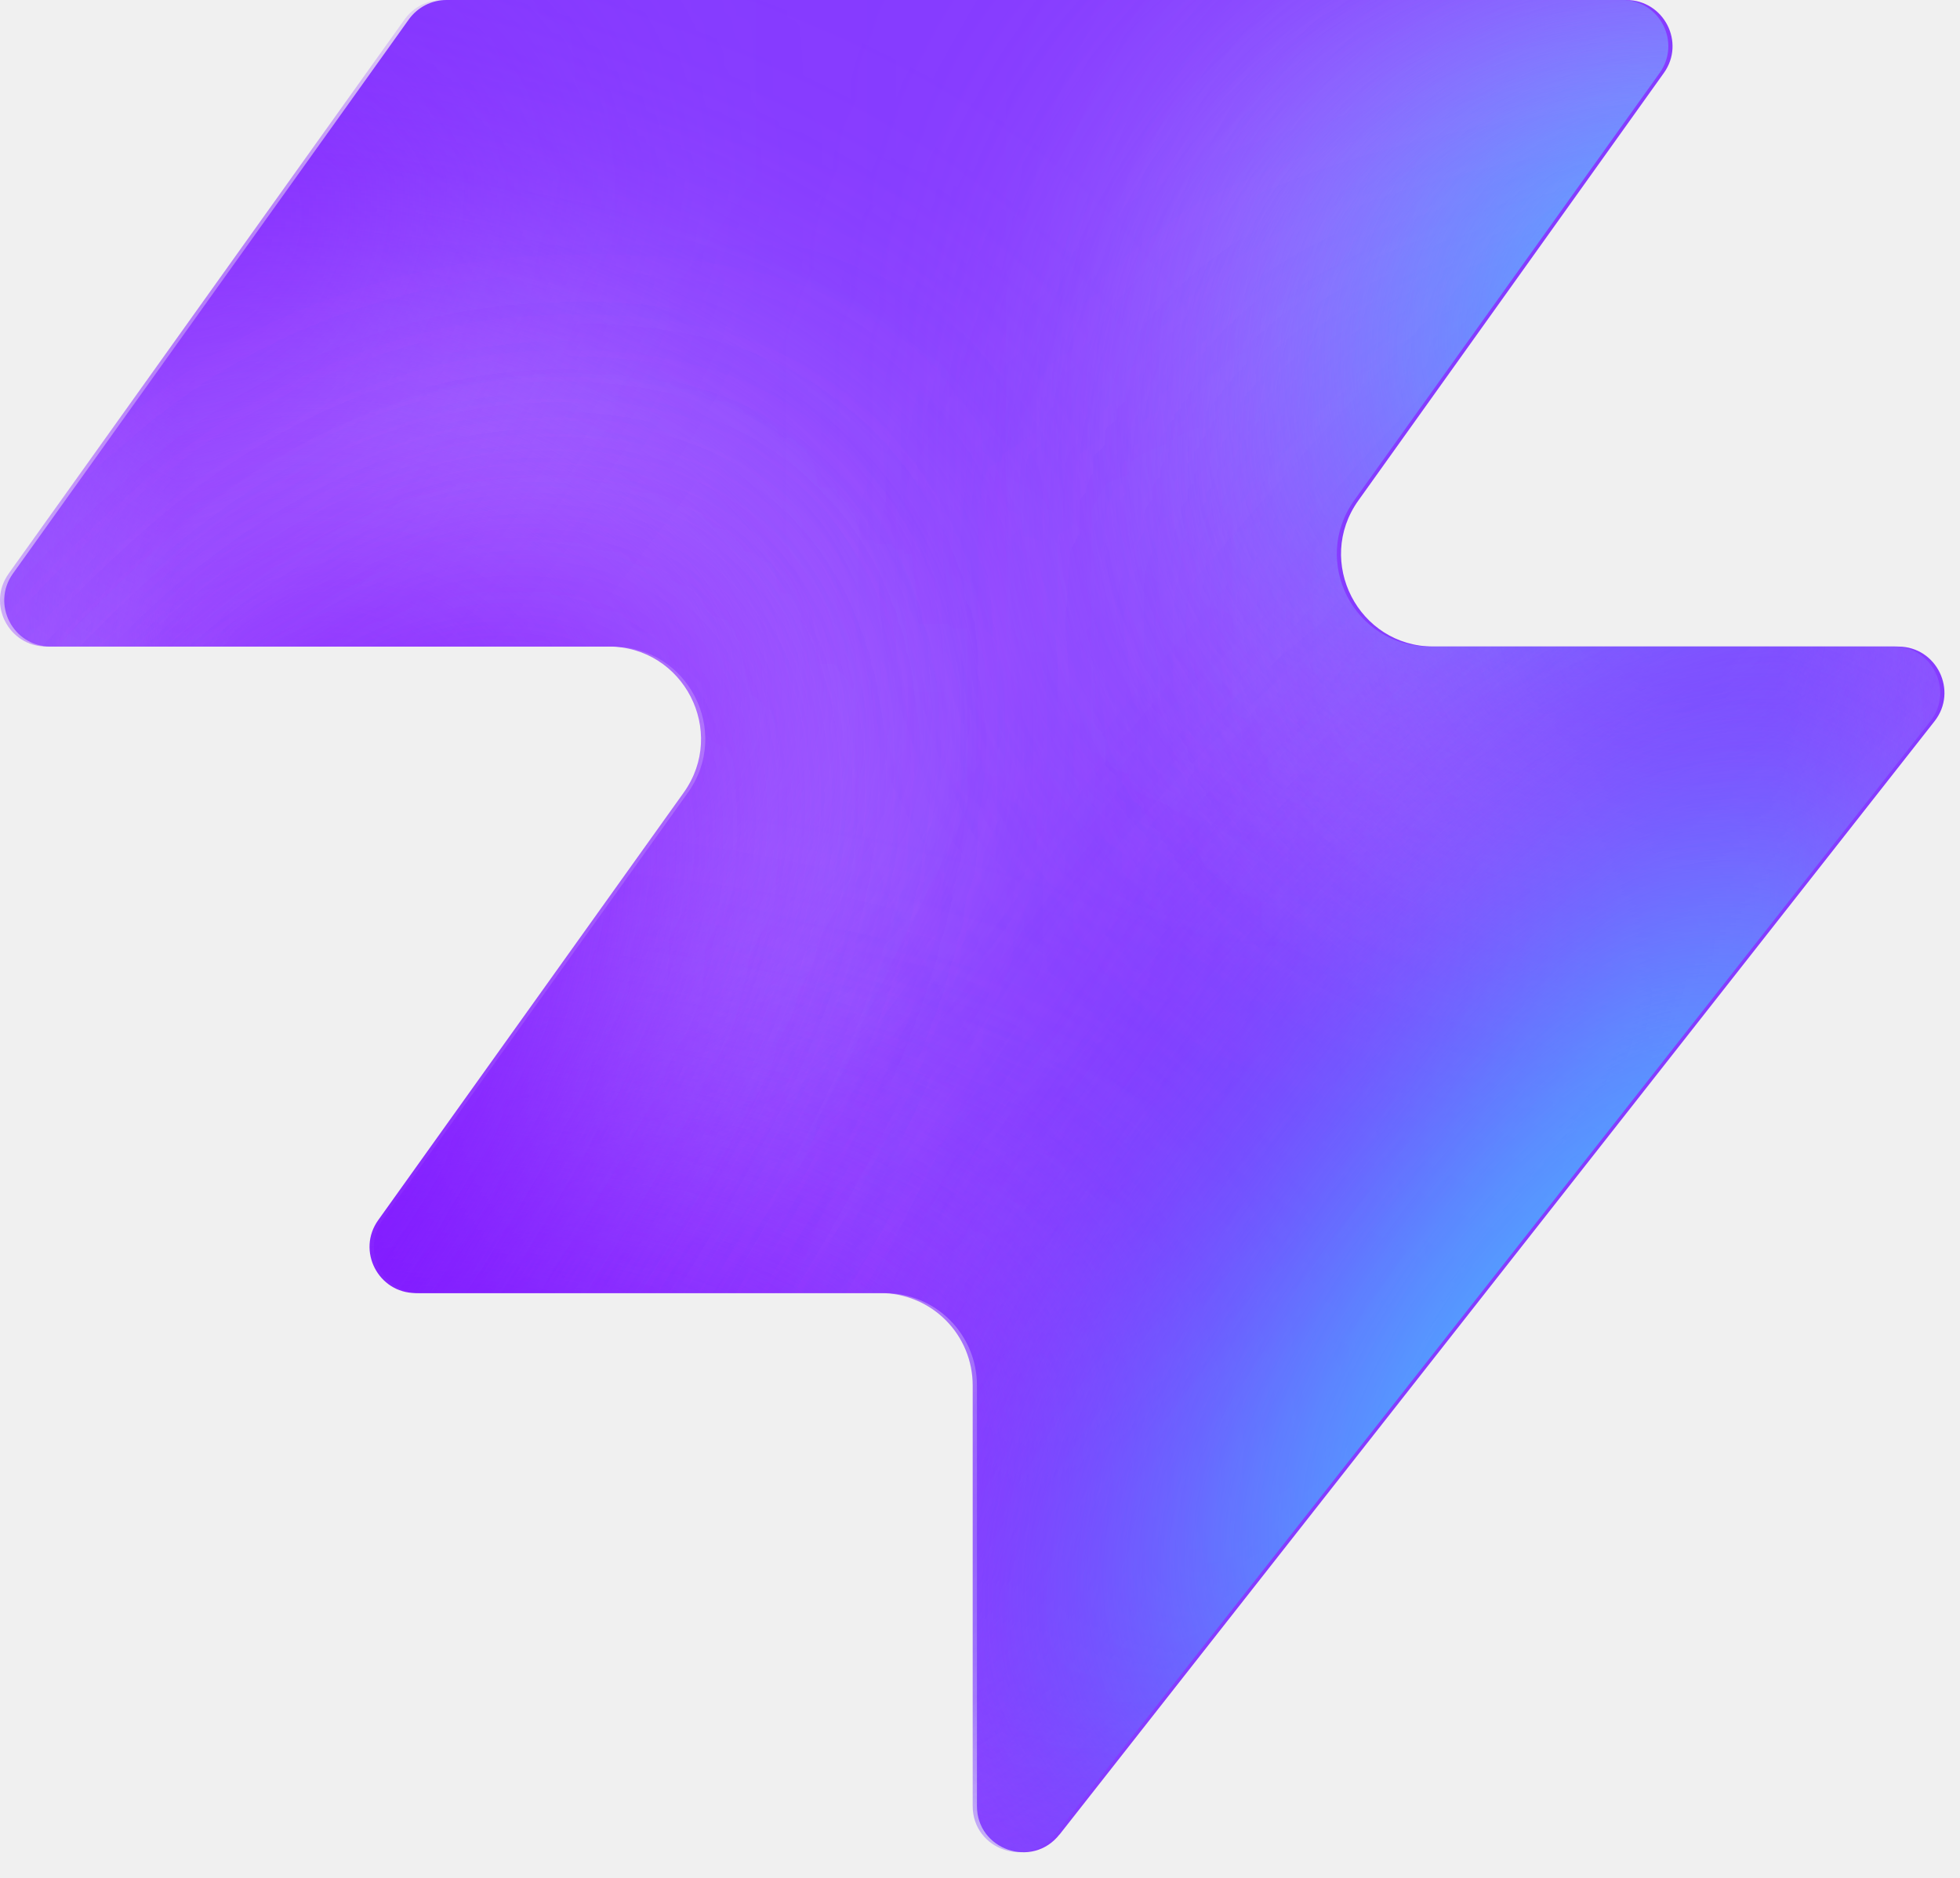
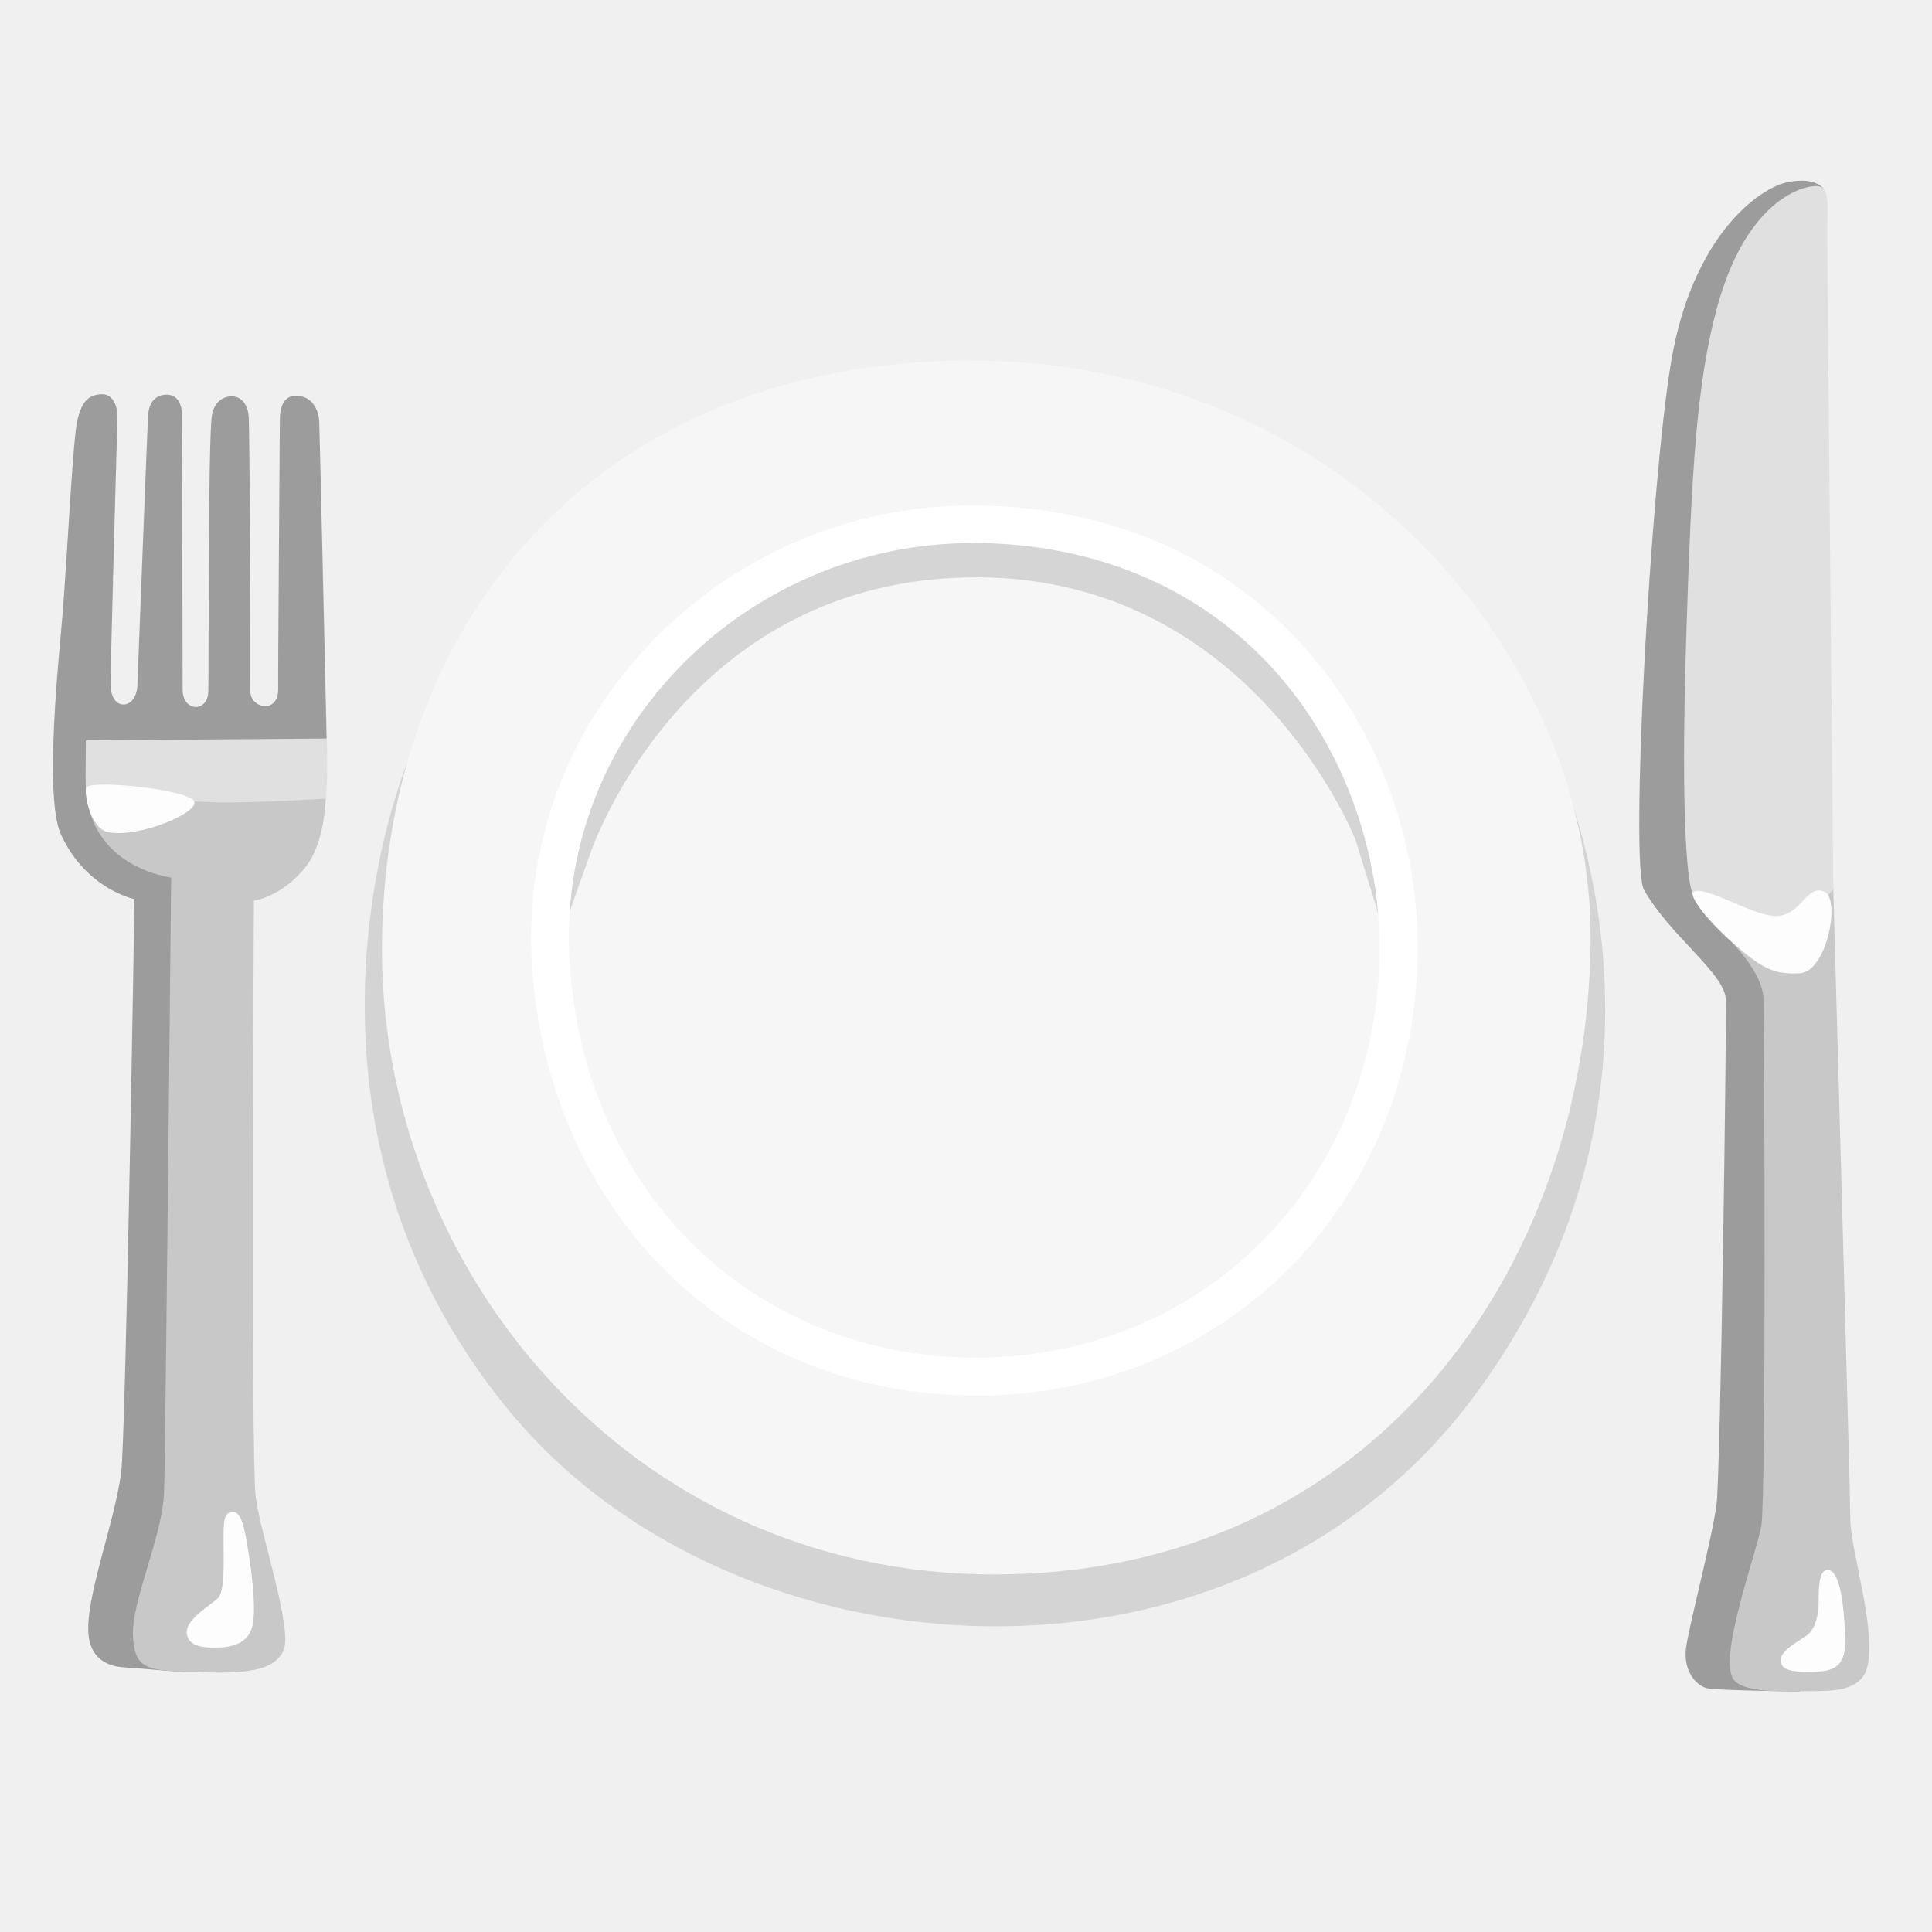
- <svg xmlns="http://www.w3.org/2000/svg" width="48" height="46" fill="none" viewBox="0 0 48 46">
-   <path fill="#863bff" d="M25.946 44.938c-.664.845-2.021.375-2.021-.698V33.937a2.26 2.26 0 0 0-2.262-2.262H10.287c-.92 0-1.456-1.04-.92-1.788l7.48-10.471c1.07-1.497 0-3.578-1.842-3.578H1.237c-.92 0-1.456-1.04-.92-1.788L10.013.474c.214-.297.556-.474.92-.474h28.894c.92 0 1.456 1.04.92 1.788l-7.48 10.471c-1.07 1.498 0 3.579 1.842 3.579h11.377c.943 0 1.473 1.088.89 1.83L25.947 44.94z" style="fill:#863bff;fill:color(display-p3 .525 .23 1);fill-opacity:1" />
-   <mask id="a" width="48" height="46" x="0" y="0" maskUnits="userSpaceOnUse" style="mask-type:alpha">
-     <path fill="#000" d="M25.842 44.938c-.664.844-2.021.375-2.021-.698V33.937a2.26 2.26 0 0 0-2.262-2.262H10.183c-.92 0-1.456-1.04-.92-1.788l7.48-10.471c1.07-1.498 0-3.579-1.842-3.579H1.133c-.92 0-1.456-1.04-.92-1.787L9.91.473c.214-.297.556-.474.92-.474h28.894c.92 0 1.456 1.04.92 1.788l-7.48 10.471c-1.07 1.498 0 3.578 1.842 3.578h11.377c.943 0 1.473 1.088.89 1.832L25.843 44.94z" style="fill:#000;fill-opacity:1" />
-   </mask>
-   <g mask="url(#a)">
-     <g filter="url(#b)">
-       <ellipse cx="5.508" cy="14.704" fill="#ede6ff" rx="5.508" ry="14.704" style="fill:#ede6ff;fill:color(display-p3 .927 .903 1);fill-opacity:1" transform="matrix(.00324 1 1 -.00324 -4.47 31.516)" />
-     </g>
-     <g filter="url(#c)">
-       <ellipse cx="10.399" cy="29.851" fill="#ede6ff" rx="10.399" ry="29.851" style="fill:#ede6ff;fill:color(display-p3 .927 .903 1);fill-opacity:1" transform="matrix(.00324 1 1 -.00324 -39.328 7.883)" />
-     </g>
-     <g filter="url(#d)">
-       <ellipse cx="5.508" cy="30.487" fill="#7e14ff" rx="5.508" ry="30.487" style="fill:#7e14ff;fill:color(display-p3 .492 .077 1);fill-opacity:1" transform="rotate(89.814 -25.913 -14.639)scale(1 -1)" />
-     </g>
-     <g filter="url(#e)">
-       <ellipse cx="5.508" cy="30.599" fill="#7e14ff" rx="5.508" ry="30.599" style="fill:#7e14ff;fill:color(display-p3 .492 .077 1);fill-opacity:1" transform="rotate(89.814 -32.644 -3.334)scale(1 -1)" />
-     </g>
-     <g filter="url(#f)">
-       <ellipse cx="5.508" cy="30.599" fill="#7e14ff" rx="5.508" ry="30.599" style="fill:#7e14ff;fill:color(display-p3 .492 .077 1);fill-opacity:1" transform="matrix(.00324 1 1 -.00324 -34.34 30.47)" />
-     </g>
-     <g filter="url(#g)">
-       <ellipse cx="14.072" cy="22.078" fill="#ede6ff" rx="14.072" ry="22.078" style="fill:#ede6ff;fill:color(display-p3 .927 .903 1);fill-opacity:1" transform="rotate(93.35 24.506 48.493)scale(-1 1)" />
-     </g>
-     <g filter="url(#h)">
-       <ellipse cx="3.47" cy="21.501" fill="#7e14ff" rx="3.47" ry="21.501" style="fill:#7e14ff;fill:color(display-p3 .492 .077 1);fill-opacity:1" transform="rotate(89.009 28.708 47.59)scale(-1 1)" />
-     </g>
-     <g filter="url(#i)">
-       <ellipse cx="3.47" cy="21.501" fill="#7e14ff" rx="3.47" ry="21.501" style="fill:#7e14ff;fill:color(display-p3 .492 .077 1);fill-opacity:1" transform="rotate(89.009 28.708 47.59)scale(-1 1)" />
-     </g>
-     <g filter="url(#j)">
-       <ellipse cx=".387" cy="8.972" fill="#7e14ff" rx="4.407" ry="29.108" style="fill:#7e14ff;fill:color(display-p3 .492 .077 1);fill-opacity:1" transform="rotate(39.51 .387 8.972)" />
-     </g>
-     <g filter="url(#k)">
-       <ellipse cx="47.523" cy="-6.092" fill="#7e14ff" rx="4.407" ry="29.108" style="fill:#7e14ff;fill:color(display-p3 .492 .077 1);fill-opacity:1" transform="rotate(37.892 47.523 -6.092)" />
-     </g>
-     <g filter="url(#l)">
-       <ellipse cx="41.412" cy="6.333" fill="#47bfff" rx="5.971" ry="9.665" style="fill:#47bfff;fill:color(display-p3 .28 .748 1);fill-opacity:1" transform="rotate(37.892 41.412 6.333)" />
-     </g>
-     <g filter="url(#m)">
-       <ellipse cx="-1.879" cy="38.332" fill="#7e14ff" rx="4.407" ry="29.108" style="fill:#7e14ff;fill:color(display-p3 .492 .077 1);fill-opacity:1" transform="rotate(37.892 -1.88 38.332)" />
-     </g>
-     <g filter="url(#n)">
-       <ellipse cx="-1.879" cy="38.332" fill="#7e14ff" rx="4.407" ry="29.108" style="fill:#7e14ff;fill:color(display-p3 .492 .077 1);fill-opacity:1" transform="rotate(37.892 -1.88 38.332)" />
-     </g>
-     <g filter="url(#o)">
-       <ellipse cx="35.651" cy="29.907" fill="#7e14ff" rx="4.407" ry="29.108" style="fill:#7e14ff;fill:color(display-p3 .492 .077 1);fill-opacity:1" transform="rotate(37.892 35.651 29.907)" />
-     </g>
-     <g filter="url(#p)">
-       <ellipse cx="38.418" cy="32.4" fill="#47bfff" rx="5.971" ry="15.297" style="fill:#47bfff;fill:color(display-p3 .28 .748 1);fill-opacity:1" transform="rotate(37.892 38.418 32.4)" />
-     </g>
-   </g>
-   <defs>
-     <filter id="b" width="60.045" height="41.654" x="-19.77" y="16.149" color-interpolation-filters="sRGB" filterUnits="userSpaceOnUse">
-       <feFlood flood-opacity="0" result="BackgroundImageFix" />
-       <feBlend in="SourceGraphic" in2="BackgroundImageFix" result="shape" />
-       <feGaussianBlur result="effect1_foregroundBlur_2002_17158" stdDeviation="7.659" />
-     </filter>
-     <filter id="c" width="90.34" height="51.437" x="-54.613" y="-7.533" color-interpolation-filters="sRGB" filterUnits="userSpaceOnUse">
-       <feFlood flood-opacity="0" result="BackgroundImageFix" />
-       <feBlend in="SourceGraphic" in2="BackgroundImageFix" result="shape" />
-       <feGaussianBlur result="effect1_foregroundBlur_2002_17158" stdDeviation="7.659" />
-     </filter>
-     <filter id="d" width="79.355" height="29.4" x="-49.64" y="2.03" color-interpolation-filters="sRGB" filterUnits="userSpaceOnUse">
-       <feFlood flood-opacity="0" result="BackgroundImageFix" />
-       <feBlend in="SourceGraphic" in2="BackgroundImageFix" result="shape" />
-       <feGaussianBlur result="effect1_foregroundBlur_2002_17158" stdDeviation="4.596" />
-     </filter>
-     <filter id="e" width="79.579" height="29.4" x="-45.045" y="20.029" color-interpolation-filters="sRGB" filterUnits="userSpaceOnUse">
-       <feFlood flood-opacity="0" result="BackgroundImageFix" />
-       <feBlend in="SourceGraphic" in2="BackgroundImageFix" result="shape" />
-       <feGaussianBlur result="effect1_foregroundBlur_2002_17158" stdDeviation="4.596" />
-     </filter>
-     <filter id="f" width="79.579" height="29.4" x="-43.513" y="21.178" color-interpolation-filters="sRGB" filterUnits="userSpaceOnUse">
-       <feFlood flood-opacity="0" result="BackgroundImageFix" />
-       <feBlend in="SourceGraphic" in2="BackgroundImageFix" result="shape" />
-       <feGaussianBlur result="effect1_foregroundBlur_2002_17158" stdDeviation="4.596" />
-     </filter>
-     <filter id="g" width="74.749" height="58.852" x="15.756" y="-17.901" color-interpolation-filters="sRGB" filterUnits="userSpaceOnUse">
-       <feFlood flood-opacity="0" result="BackgroundImageFix" />
-       <feBlend in="SourceGraphic" in2="BackgroundImageFix" result="shape" />
-       <feGaussianBlur result="effect1_foregroundBlur_2002_17158" stdDeviation="7.659" />
-     </filter>
-     <filter id="h" width="61.377" height="25.362" x="23.548" y="2.284" color-interpolation-filters="sRGB" filterUnits="userSpaceOnUse">
-       <feFlood flood-opacity="0" result="BackgroundImageFix" />
-       <feBlend in="SourceGraphic" in2="BackgroundImageFix" result="shape" />
-       <feGaussianBlur result="effect1_foregroundBlur_2002_17158" stdDeviation="4.596" />
-     </filter>
-     <filter id="i" width="61.377" height="25.362" x="23.548" y="2.284" color-interpolation-filters="sRGB" filterUnits="userSpaceOnUse">
-       <feFlood flood-opacity="0" result="BackgroundImageFix" />
-       <feBlend in="SourceGraphic" in2="BackgroundImageFix" result="shape" />
-       <feGaussianBlur result="effect1_foregroundBlur_2002_17158" stdDeviation="4.596" />
-     </filter>
-     <filter id="j" width="56.045" height="63.649" x="-27.636" y="-22.853" color-interpolation-filters="sRGB" filterUnits="userSpaceOnUse">
-       <feFlood flood-opacity="0" result="BackgroundImageFix" />
-       <feBlend in="SourceGraphic" in2="BackgroundImageFix" result="shape" />
-       <feGaussianBlur result="effect1_foregroundBlur_2002_17158" stdDeviation="4.596" />
-     </filter>
-     <filter id="k" width="54.814" height="64.646" x="20.116" y="-38.415" color-interpolation-filters="sRGB" filterUnits="userSpaceOnUse">
-       <feFlood flood-opacity="0" result="BackgroundImageFix" />
-       <feBlend in="SourceGraphic" in2="BackgroundImageFix" result="shape" />
-       <feGaussianBlur result="effect1_foregroundBlur_2002_17158" stdDeviation="4.596" />
-     </filter>
-     <filter id="l" width="33.541" height="35.313" x="24.641" y="-11.323" color-interpolation-filters="sRGB" filterUnits="userSpaceOnUse">
-       <feFlood flood-opacity="0" result="BackgroundImageFix" />
-       <feBlend in="SourceGraphic" in2="BackgroundImageFix" result="shape" />
-       <feGaussianBlur result="effect1_foregroundBlur_2002_17158" stdDeviation="4.596" />
-     </filter>
-     <filter id="m" width="54.814" height="64.646" x="-29.286" y="6.009" color-interpolation-filters="sRGB" filterUnits="userSpaceOnUse">
-       <feFlood flood-opacity="0" result="BackgroundImageFix" />
-       <feBlend in="SourceGraphic" in2="BackgroundImageFix" result="shape" />
-       <feGaussianBlur result="effect1_foregroundBlur_2002_17158" stdDeviation="4.596" />
-     </filter>
-     <filter id="n" width="54.814" height="64.646" x="-29.286" y="6.009" color-interpolation-filters="sRGB" filterUnits="userSpaceOnUse">
-       <feFlood flood-opacity="0" result="BackgroundImageFix" />
-       <feBlend in="SourceGraphic" in2="BackgroundImageFix" result="shape" />
-       <feGaussianBlur result="effect1_foregroundBlur_2002_17158" stdDeviation="4.596" />
-     </filter>
-     <filter id="o" width="54.814" height="64.646" x="8.244" y="-2.416" color-interpolation-filters="sRGB" filterUnits="userSpaceOnUse">
-       <feFlood flood-opacity="0" result="BackgroundImageFix" />
-       <feBlend in="SourceGraphic" in2="BackgroundImageFix" result="shape" />
-       <feGaussianBlur result="effect1_foregroundBlur_2002_17158" stdDeviation="4.596" />
-     </filter>
-     <filter id="p" width="39.409" height="43.623" x="18.713" y="10.588" color-interpolation-filters="sRGB" filterUnits="userSpaceOnUse">
-       <feFlood flood-opacity="0" result="BackgroundImageFix" />
-       <feBlend in="SourceGraphic" in2="BackgroundImageFix" result="shape" />
-       <feGaussianBlur result="effect1_foregroundBlur_2002_17158" stdDeviation="4.596" />
-     </filter>
-   </defs>
+ <svg xmlns="http://www.w3.org/2000/svg" width="800px" height="800px" viewBox="0 0 128 128" aria-hidden="true" role="img" class="iconify iconify--noto" preserveAspectRatio="xMidYMid meet">
+   <path d="M120.82 12.53s-.44-.81-2.29-.48c-2.04.36-6.41 3.67-7.8 11.84s-2.76 33.42-1.81 35.07c1.75 3.07 5.34 5.52 5.42 7.25c.06 1.3-.34 31.36-.62 33.51c-.28 2.14-1.82 7.99-2.02 9.48c-.19 1.46.67 2.6 1.58 2.68c1.49.14 5.97.18 5.97.18l1.57-99.53z" fill="#9c9c9c" />
+   <path d="M21.64 48.95s-.45-20.09-.49-21.03c-.04-.77-.5-1.8-1.69-1.69c-.69.07-.92.82-.92 1.53c0 1.23-.13 16.73-.11 17.89c.02 1.68-1.89 1.31-1.85.08c.04-1.23-.04-17.02-.1-18.09c-.05-.81-.46-1.38-1.13-1.38c-.66 0-1.21.47-1.32 1.34c-.25 1.85-.19 17.12-.23 18.24c-.05 1.38-1.7 1.33-1.7-.15s-.04-16.91-.04-18.14c0-.65-.21-1.44-1.09-1.4c-.85.04-1.11.76-1.15 1.3c-.08 1.15-.67 16.97-.72 18c-.1 1.62-1.77 1.68-1.77-.08c0-1.77.41-16.41.45-17.64c.03-.77-.27-1.65-1.07-1.61c-.8.04-1.26.42-1.57 1.65c-.32 1.29-.66 8.77-1.01 13.09c-.18 2.26-1.24 11.88-.1 14.41c1.65 3.64 4.88 4.3 4.88 4.3s-.57 35.7-.89 38.04c-.46 3.38-2.36 8.2-2.16 10.66c.11 1.36.97 2.13 2.39 2.2c1.42.07 4.26.44 5.06.22c.35-.09.49-22.19.49-22.19l.35-34.72l7.49-4.83z" fill="#9c9c9c" />
+   <path d="M6.12 51.03l15.46 1.85s-.04 2.91-1.31 4.53c-1.6 2.03-3.45 2.26-3.45 2.26s-.21 36.93.12 39.51c.34 2.57 2.52 8.88 1.82 10.23c-.62 1.19-2.13 1.49-5.4 1.38c-3.44-.11-4.42-.03-4.55-2.36c-.13-2.33 1.96-6.61 2.06-9.58c.1-2.97.47-40.71.47-40.71S7.6 57.7 6.21 54.5c-1.07-2.5-.09-3.47-.09-3.47z" fill="#c8c8c8" />
+   <path d="M118.42 62.2l-5.03-1.09s3.38 2.84 3.44 5.03c.07 2.19.19 33.11-.14 34.97c-.33 1.86-2.98 8.96-1.77 10.24c.83.87 3.56.69 5.08.69s2.78-.07 3.45-.99c.66-.93.36-3.41.01-5.27c-.4-2.16-.87-4.11-.87-5.06c0-1.72-1.13-41.82-1.13-41.82l-3.04 3.3z" fill="#c8c8c8" />
+   <path d="M120.29 12.33c-1.39.04-4.73 1.51-6.51 7.97c-1.39 5.04-1.72 11.09-2.06 21.82c-.41 12.91.13 16.97.53 17.3s6.63 2.92 6.63 2.92l2.58-3.45s-.4-41.82-.4-43.54s.25-3.05-.77-3.02z" fill="#e0e0e0" />
+   <path d="M5.69 49.05s-.04 2.98 0 3.26s6.34.81 8.82.85s7.09-.25 7.09-.25s.08-1 .08-2.15c0-1-.03-1.83-.03-1.83l-15.96.12z" fill="#e0e0e0" />
+   <path d="M7.11 55.12c2 .47 6.35-1.37 5.71-2.09c-.69-.78-7.05-1.41-7.13-.81c-.08.59.36 2.65 1.42 2.9z" fill="#fdfdfd" />
+   <path d="M16.57 108.15c.52-.96.12-3.85-.12-5.37s-.45-2.7-1.1-2.61c-.54.08-.54.68-.54 1.95c0 1.26.1 3.31-.38 3.77c-.48.46-2.23 1.44-2.05 2.39c.18.94 1.42.9 2.33.86c.57-.03 1.44-.21 1.86-.99z" fill="#fdfdfd" />
+   <path d="M121.12 104.02c-.59-.04-.63 1-.63 2.11c0 1.1-.33 1.92-.82 2.25c-.49.33-1.78 1.02-1.7 1.66c.08.63.72.78 2.54.7c1.82-.08 1.78-1.37 1.72-2.68s-.25-3.98-1.11-4.04z" fill="#fdfdfd" />
+   <path d="M112.24 59.07c-.49.21 1.01 2.07 2.71 3.53c1.76 1.51 2.5 1.98 4.3 1.88c1.8-.1 2.72-4.99 1.6-5.42c-1.13-.43-1.45 1.36-2.91 1.61c-1.45.26-4.8-1.99-5.7-1.6z" fill="#fdfdfd" />
+   <path d="M26.99 50.52l75.07-2.5s12.03 22.02-4.2 44.22c-15.85 21.69-49.16 19.19-63.98 1.41c-16.61-19.94-6.89-43.13-6.89-43.13z" fill="#d4d4d4" />
+   <path d="M63.95 23.89c-23.96.17-38.29 16.61-38.64 38.29c-.35 21.86 16.43 42.13 40.56 42.13c25.18 0 39.34-20.45 39.51-41.96c.16-19.07-16.61-38.64-41.43-38.46z" fill="#f6f6f6" />
+   <path d="M36.87 62.84l2.25-6.33s6.17-18.36 25.72-18.26c18.22.1 24.97 17.4 24.97 17.4l2.07 6.71l1.1-3.78l-2.6-9.02l-8.8-10.23l-14.83-4.6l-12.38 1.74l-10.13 6.43l-6.75 10.44l-.62 9.5z" fill="#d5d5d5" />
+   <path d="M64.66 92.46c-16.01 0-28.32-11.86-29.41-28.45c-.52-7.91 2.23-15.48 7.75-21.3c5.61-5.94 13.49-9.31 21.66-9.22c8.59.08 15.97 3.18 21.36 8.96c5.5 5.9 8.36 14.02 7.85 22.26c-.97 15.74-12.95 27.4-28.49 27.75c-.25-.01-.49 0-.72 0zm-.27-56.48c-7.37 0-14.5 3.07-19.58 8.44c-5.03 5.32-7.54 12.22-7.07 19.42c1.01 15.45 12.58 26.42 27.57 26.1c14.21-.31 25.16-10.99 26.05-25.4c.46-7.45-2.23-15.08-7.18-20.41c-4.91-5.27-11.67-8.09-19.55-8.16c-.08.01-.16.01-.24.01z" fill="#ffffff" />
</svg>
